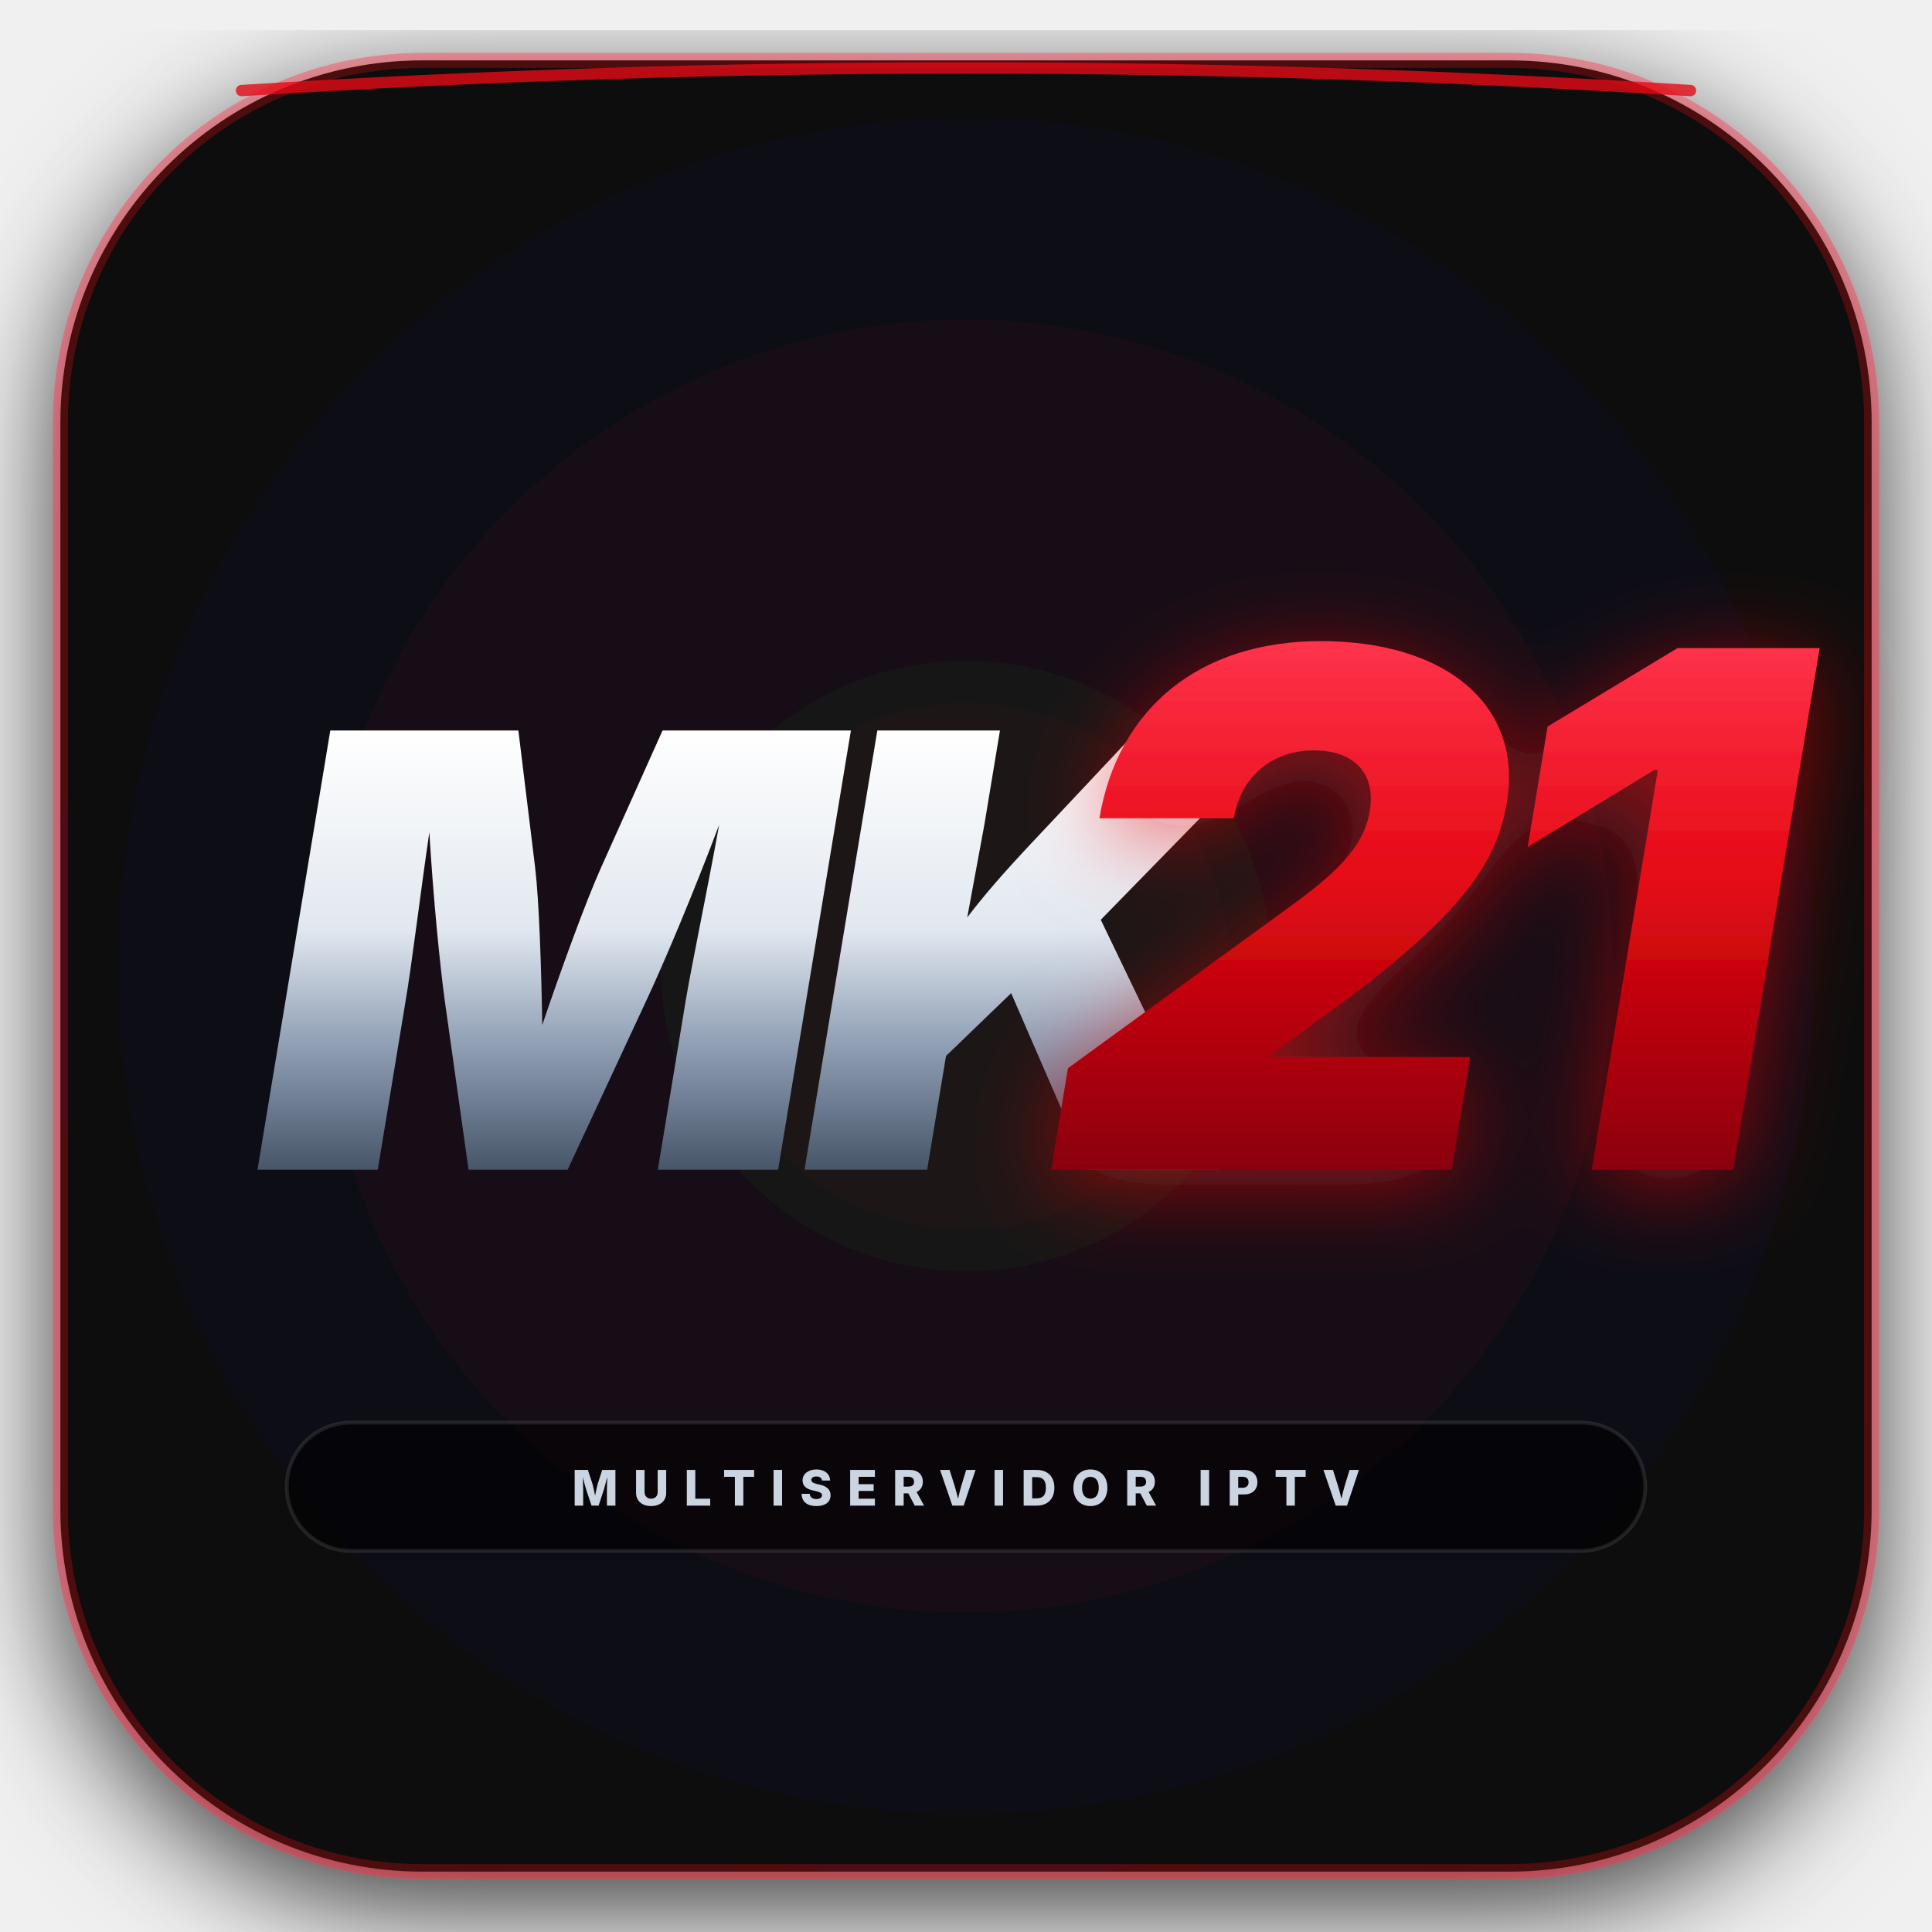
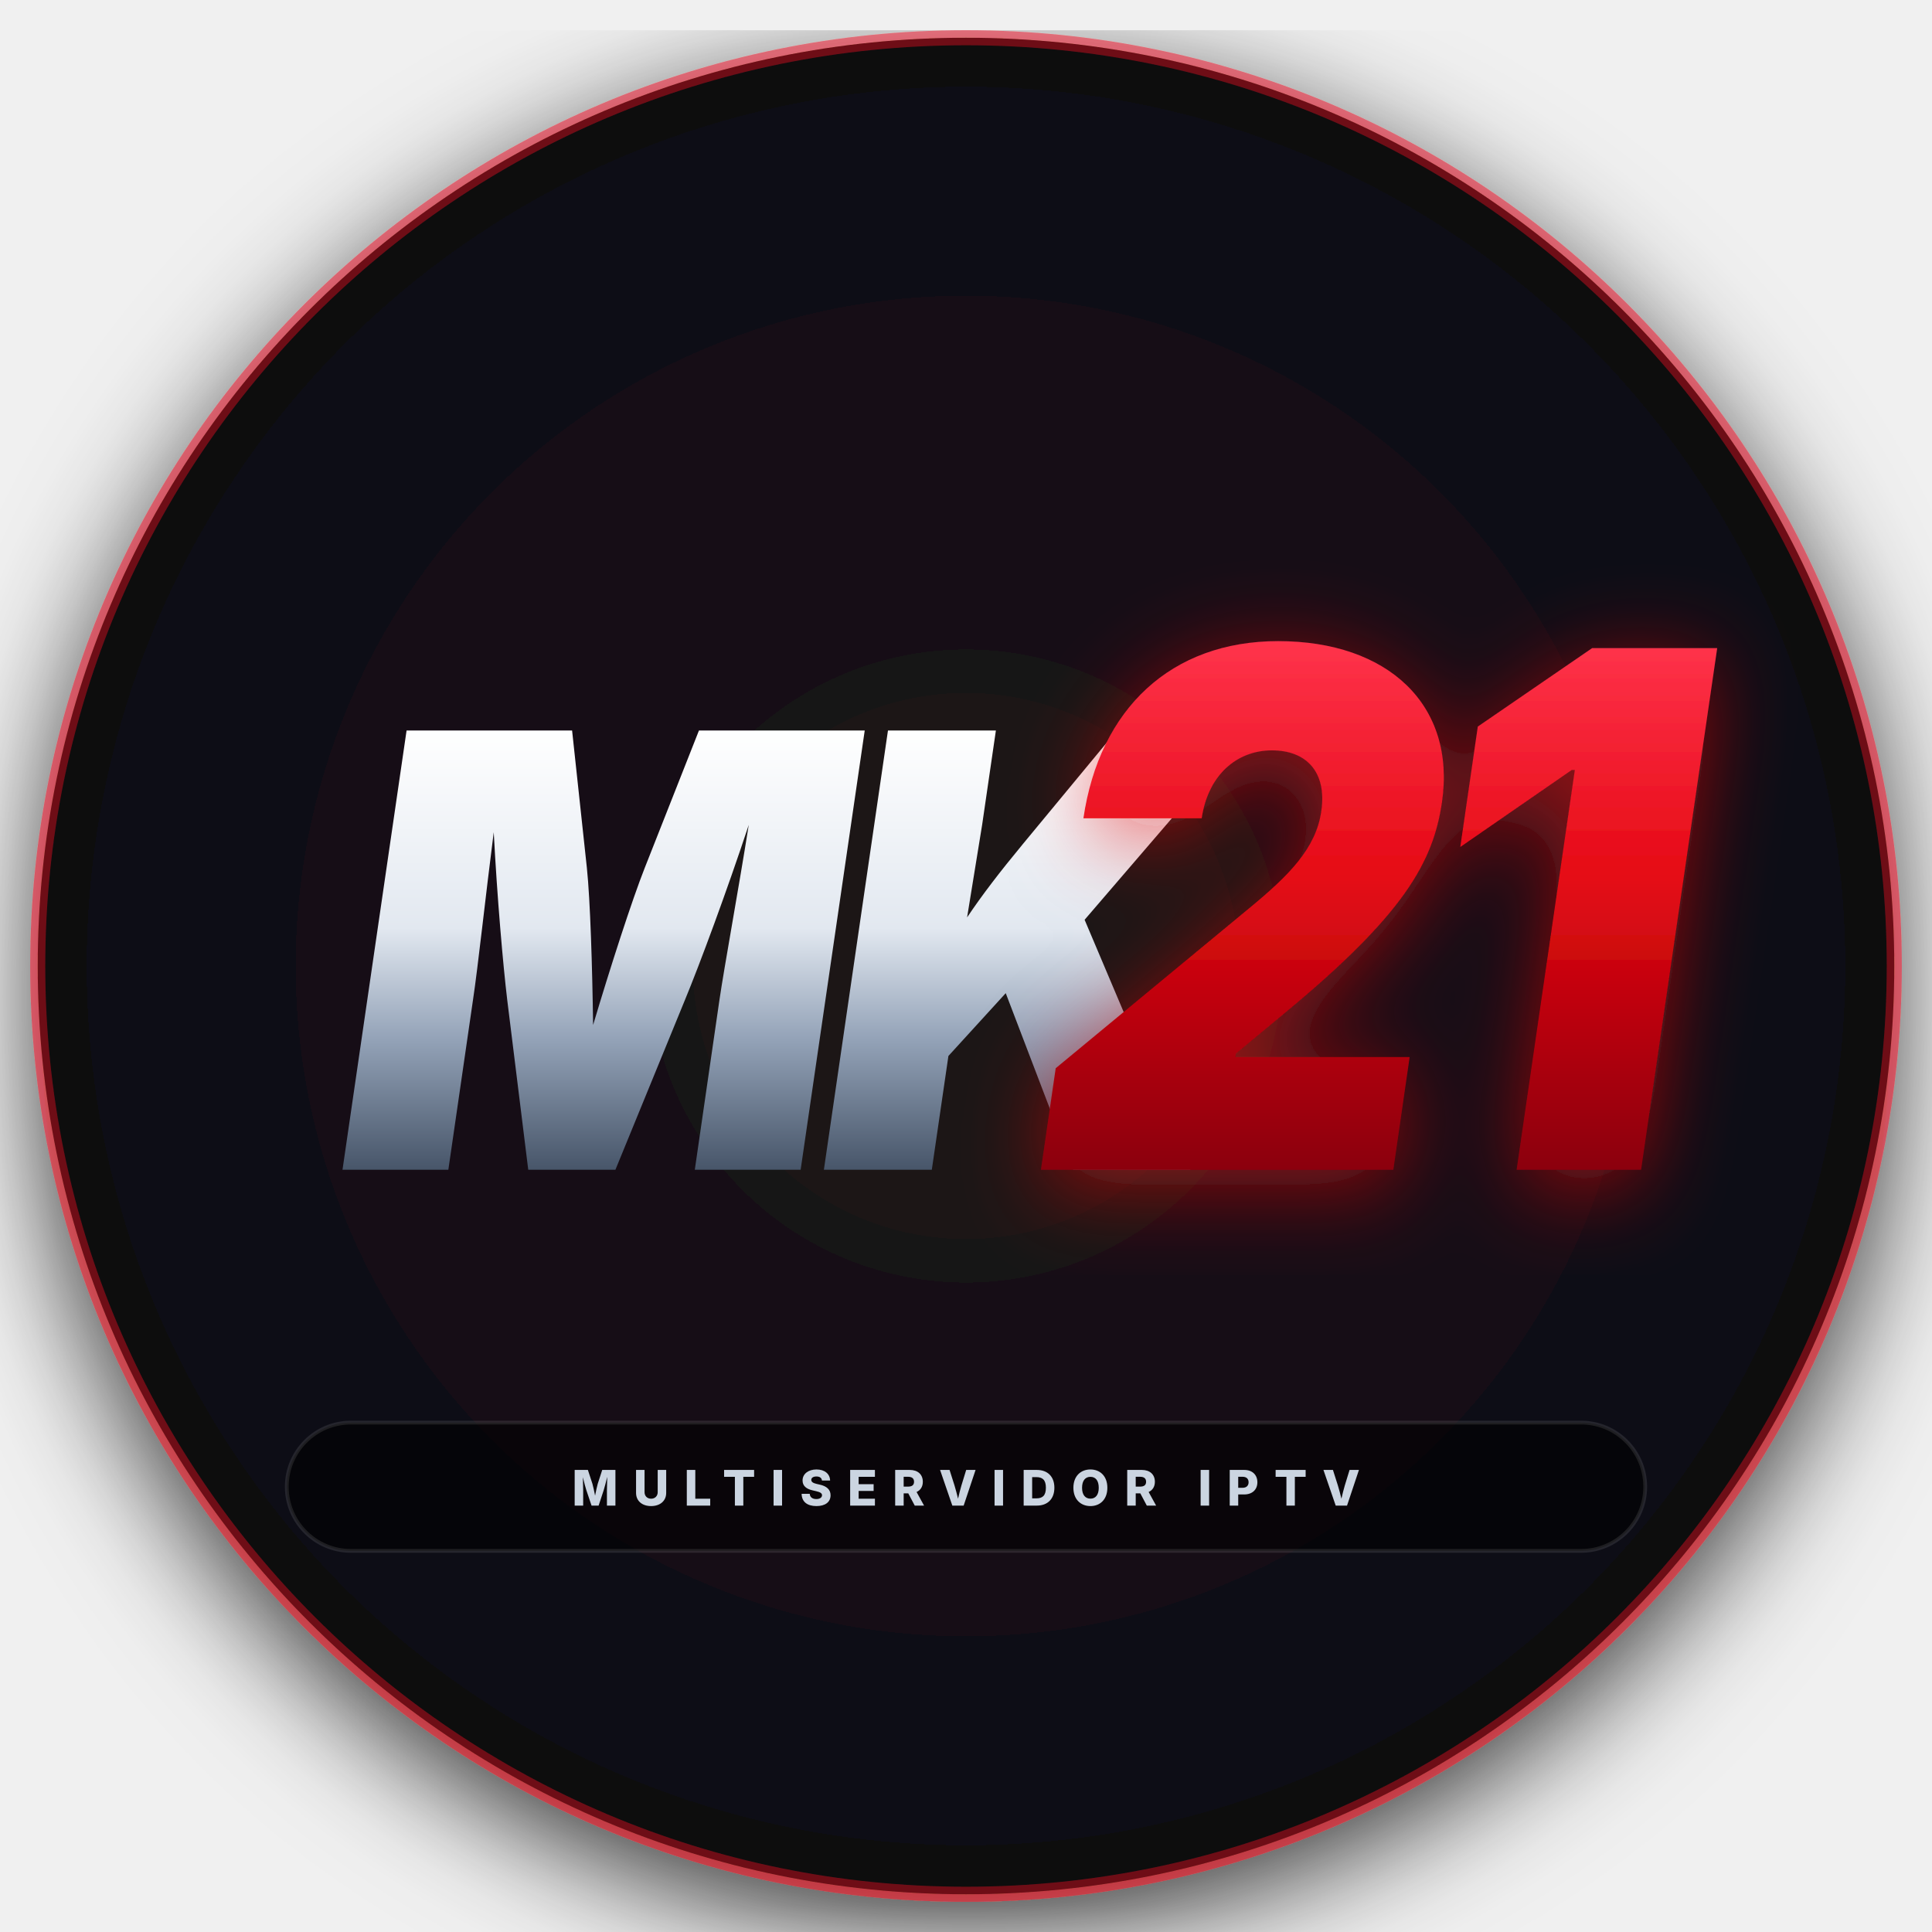
<svg xmlns="http://www.w3.org/2000/svg" viewBox="0 0 512 512" width="512" height="512">
  <defs>
    <radialGradient id="bgGlow" cx="50%" cy="50%" r="75%">
      <stop offset="0%" stop-color="#1F1315" />
      <stop offset="60%" stop-color="#0E0F12" />
      <stop offset="100%" stop-color="#07080A" />
    </radialGradient>
    <linearGradient id="silverGrad" x1="0%" y1="0%" x2="0%" y2="100%">
      <stop offset="0%" stop-color="#FFFFFF" />
      <stop offset="45%" stop-color="#E2E8F0" />
      <stop offset="70%" stop-color="#94A3B8" />
      <stop offset="100%" stop-color="#475569" />
    </linearGradient>
    <linearGradient id="redGrad" x1="0%" y1="0%" x2="0%" y2="100%">
      <stop offset="0%" stop-color="#FF334B" />
      <stop offset="45%" stop-color="#E50914" />
      <stop offset="100%" stop-color="#8B0007" />
    </linearGradient>
    <filter id="neonRed" x="-20%" y="-20%" width="140%" height="140%">
      <feDropShadow dx="0" dy="4" stdDeviation="12" flood-color="#E50914" flood-opacity="0.6" />
    </filter>
    <filter id="cardShadow" x="-10%" y="-10%" width="120%" height="120%">
      <feDropShadow dx="0" dy="8" stdDeviation="16" flood-color="#000000" flood-opacity="0.8" />
    </filter>
+     <clipPath id="circleClip">
+       <circle cx="256" cy="256" r="242" />
+     </clipPath>
  </defs>
-   <rect x="16" y="16" width="480" height="480" rx="96" fill="url(#bgGlow)" stroke="#E50914" stroke-width="4" stroke-opacity="0.3" filter="url(#cardShadow)" />
-   <path d="M 64 24 Q 256 12 448 24" stroke="#E50914" stroke-width="3" fill="none" stroke-linecap="round" opacity="0.8" />
-   <g transform="translate(68, 160)" font-family="system-ui, -apple-system, sans-serif" font-weight="900" font-style="italic">
-     <text x="0" y="150" font-size="160" fill="url(#silverGrad)" letter-spacing="-8">MK</text>
-     <text x="210" y="150" font-size="190" fill="url(#redGrad)" filter="url(#neonRed)" letter-spacing="-10">21</text>
-   </g>
-   <g transform="translate(256, 395)" text-anchor="middle" font-family="system-ui, -apple-system, sans-serif">
-     <rect x="-180" y="-18" width="360" height="34" rx="17" fill="#000000" fill-opacity="0.6" stroke="#FFFFFF" stroke-opacity="0.1" stroke-width="1" />
-     <text x="0" y="4" font-size="13" font-weight="800" fill="#CBD5E1" letter-spacing="4">MULTISERVIDOR IPTV</text>
+   <circle cx="256" cy="256" r="246" fill="url(#bgGlow)" stroke="#E50914" stroke-width="4" stroke-opacity="0.45" filter="url(#cardShadow)" />
+   <g clip-path="url(#circleClip)">
+     <g transform="translate(256, 0) scale(0.88, 1) translate(-256, 0)">
+       <g transform="translate(68, 160)" font-family="system-ui, -apple-system, sans-serif" font-weight="900" font-style="italic">
+         <text x="0" y="150" font-size="160" fill="url(#silverGrad)" letter-spacing="-8">MK</text>
+         <text x="210" y="150" font-size="190" fill="url(#redGrad)" filter="url(#neonRed)" letter-spacing="-10">21</text>
+       </g>
+     </g>
+     <g transform="translate(256, 395)" text-anchor="middle" font-family="system-ui, -apple-system, sans-serif">
+       <rect x="-180" y="-18" width="360" height="34" rx="17" fill="#000000" fill-opacity="0.6" stroke="#FFFFFF" stroke-opacity="0.1" stroke-width="1" />
+       <text x="0" y="4" font-size="13" font-weight="800" fill="#CBD5E1" letter-spacing="4">MULTISERVIDOR IPTV</text>
+     </g>
  </g>
</svg>
